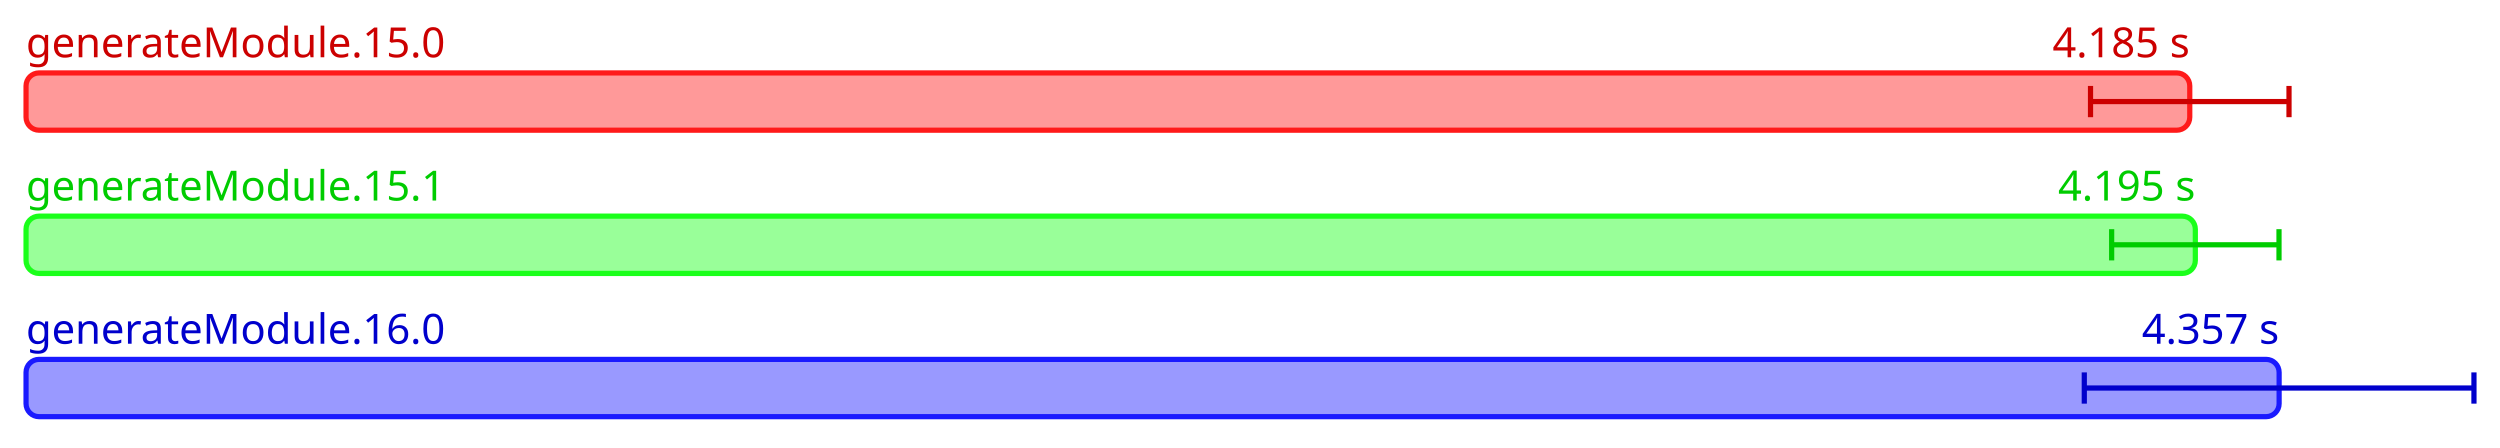
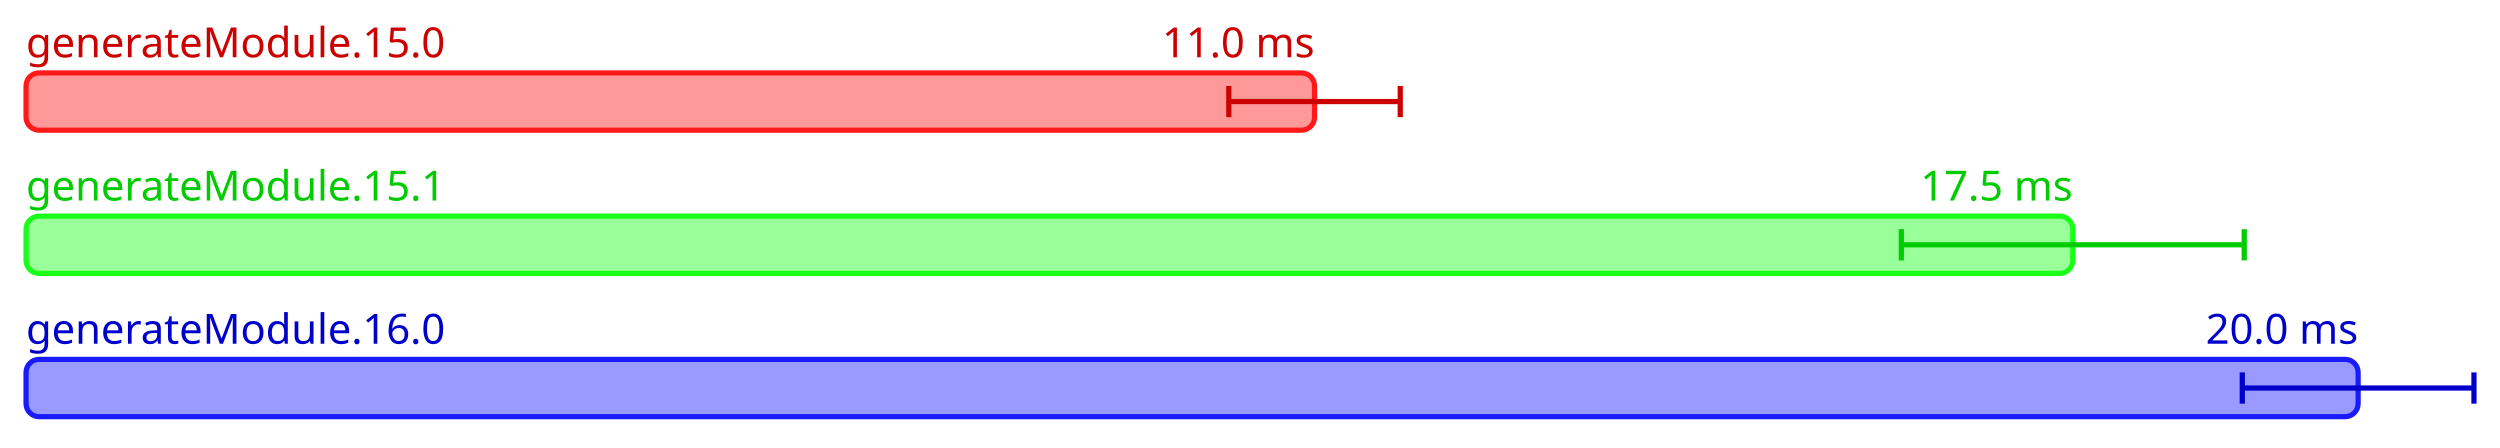
<svg xmlns="http://www.w3.org/2000/svg" height="172" width="960.0" font-size="16" font-family="sans-serif" stroke-width="2">
  <g transform="translate(10.0 0)">
    <g fill="hsl(0, 100%, 40%)">
      <text y="22">generateModule.15.0</text>
-       <text y="22" x="830.868" text-anchor="end">4.185 s</text>
+       <text y="22" x="494.781" text-anchor="end">11.0 ms</text>
    </g>
    <g>
-       <rect y="28" rx="5" height="22" width="830.868" fill="hsl(0, 100%, 80%)" stroke="hsl(0, 100%, 55%)" />
+       <rect y="28" rx="5" height="22" width="494.781" fill="hsl(0, 100%, 80%)" stroke="hsl(0, 100%, 55%)" />
      <g stroke="hsl(0, 100%, 40%)">
-         <line x1="792.758" x2="868.979" y1="39" y2="39" />
-         <line x1="792.758" x2="792.758" y1="33" y2="45" />
-         <line x1="868.979" x2="868.979" y1="33" y2="45" />
+         <line x1="461.869" x2="527.693" y1="39" y2="39" />
+         <line x1="461.869" x2="461.869" y1="33" y2="45" />
+         <line x1="527.693" x2="527.693" y1="33" y2="45" />
      </g>
    </g>
    <g fill="hsl(120, 100%, 40%)">
      <text y="77">generateModule.15.1</text>
-       <text y="77" x="833.005" text-anchor="end">4.195 s</text>
+       <text y="77" x="785.945" text-anchor="end">17.5 ms</text>
    </g>
    <g>
-       <rect y="83" rx="5" height="22" width="833.005" fill="hsl(120, 100%, 80%)" stroke="hsl(120, 100%, 55%)" />
+       <rect y="83" rx="5" height="22" width="785.945" fill="hsl(120, 100%, 80%)" stroke="hsl(120, 100%, 55%)" />
      <g stroke="hsl(120, 100%, 40%)">
-         <line x1="800.873" x2="865.137" y1="94" y2="94" />
-         <line x1="800.873" x2="800.873" y1="88" y2="100" />
-         <line x1="865.137" x2="865.137" y1="88" y2="100" />
+         <line x1="720.109" x2="851.781" y1="94" y2="94" />
+         <line x1="720.109" x2="720.109" y1="88" y2="100" />
+         <line x1="851.781" x2="851.781" y1="88" y2="100" />
      </g>
    </g>
    <g fill="hsl(240, 100%, 40%)">
      <text y="132">generateModule.16.0</text>
-       <text y="132" x="865.182" text-anchor="end">4.357 s</text>
+       <text y="132" x="895.52" text-anchor="end">20.0 ms</text>
    </g>
    <g>
-       <rect y="138" rx="5" height="22" width="865.182" fill="hsl(240, 100%, 80%)" stroke="hsl(240, 100%, 55%)" />
+       <rect y="138" rx="5" height="22" width="895.52" fill="hsl(240, 100%, 80%)" stroke="hsl(240, 100%, 55%)" />
      <g stroke="hsl(240, 100%, 40%)">
-         <line x1="790.365" x2="940.0" y1="149" y2="149" />
-         <line x1="790.365" x2="790.365" y1="143" y2="155" />
+         <line x1="851.04" x2="940.0" y1="149" y2="149" />
+         <line x1="851.04" x2="851.04" y1="143" y2="155" />
        <line x1="940.0" x2="940.0" y1="143" y2="155" />
      </g>
    </g>
  </g>
</svg>
